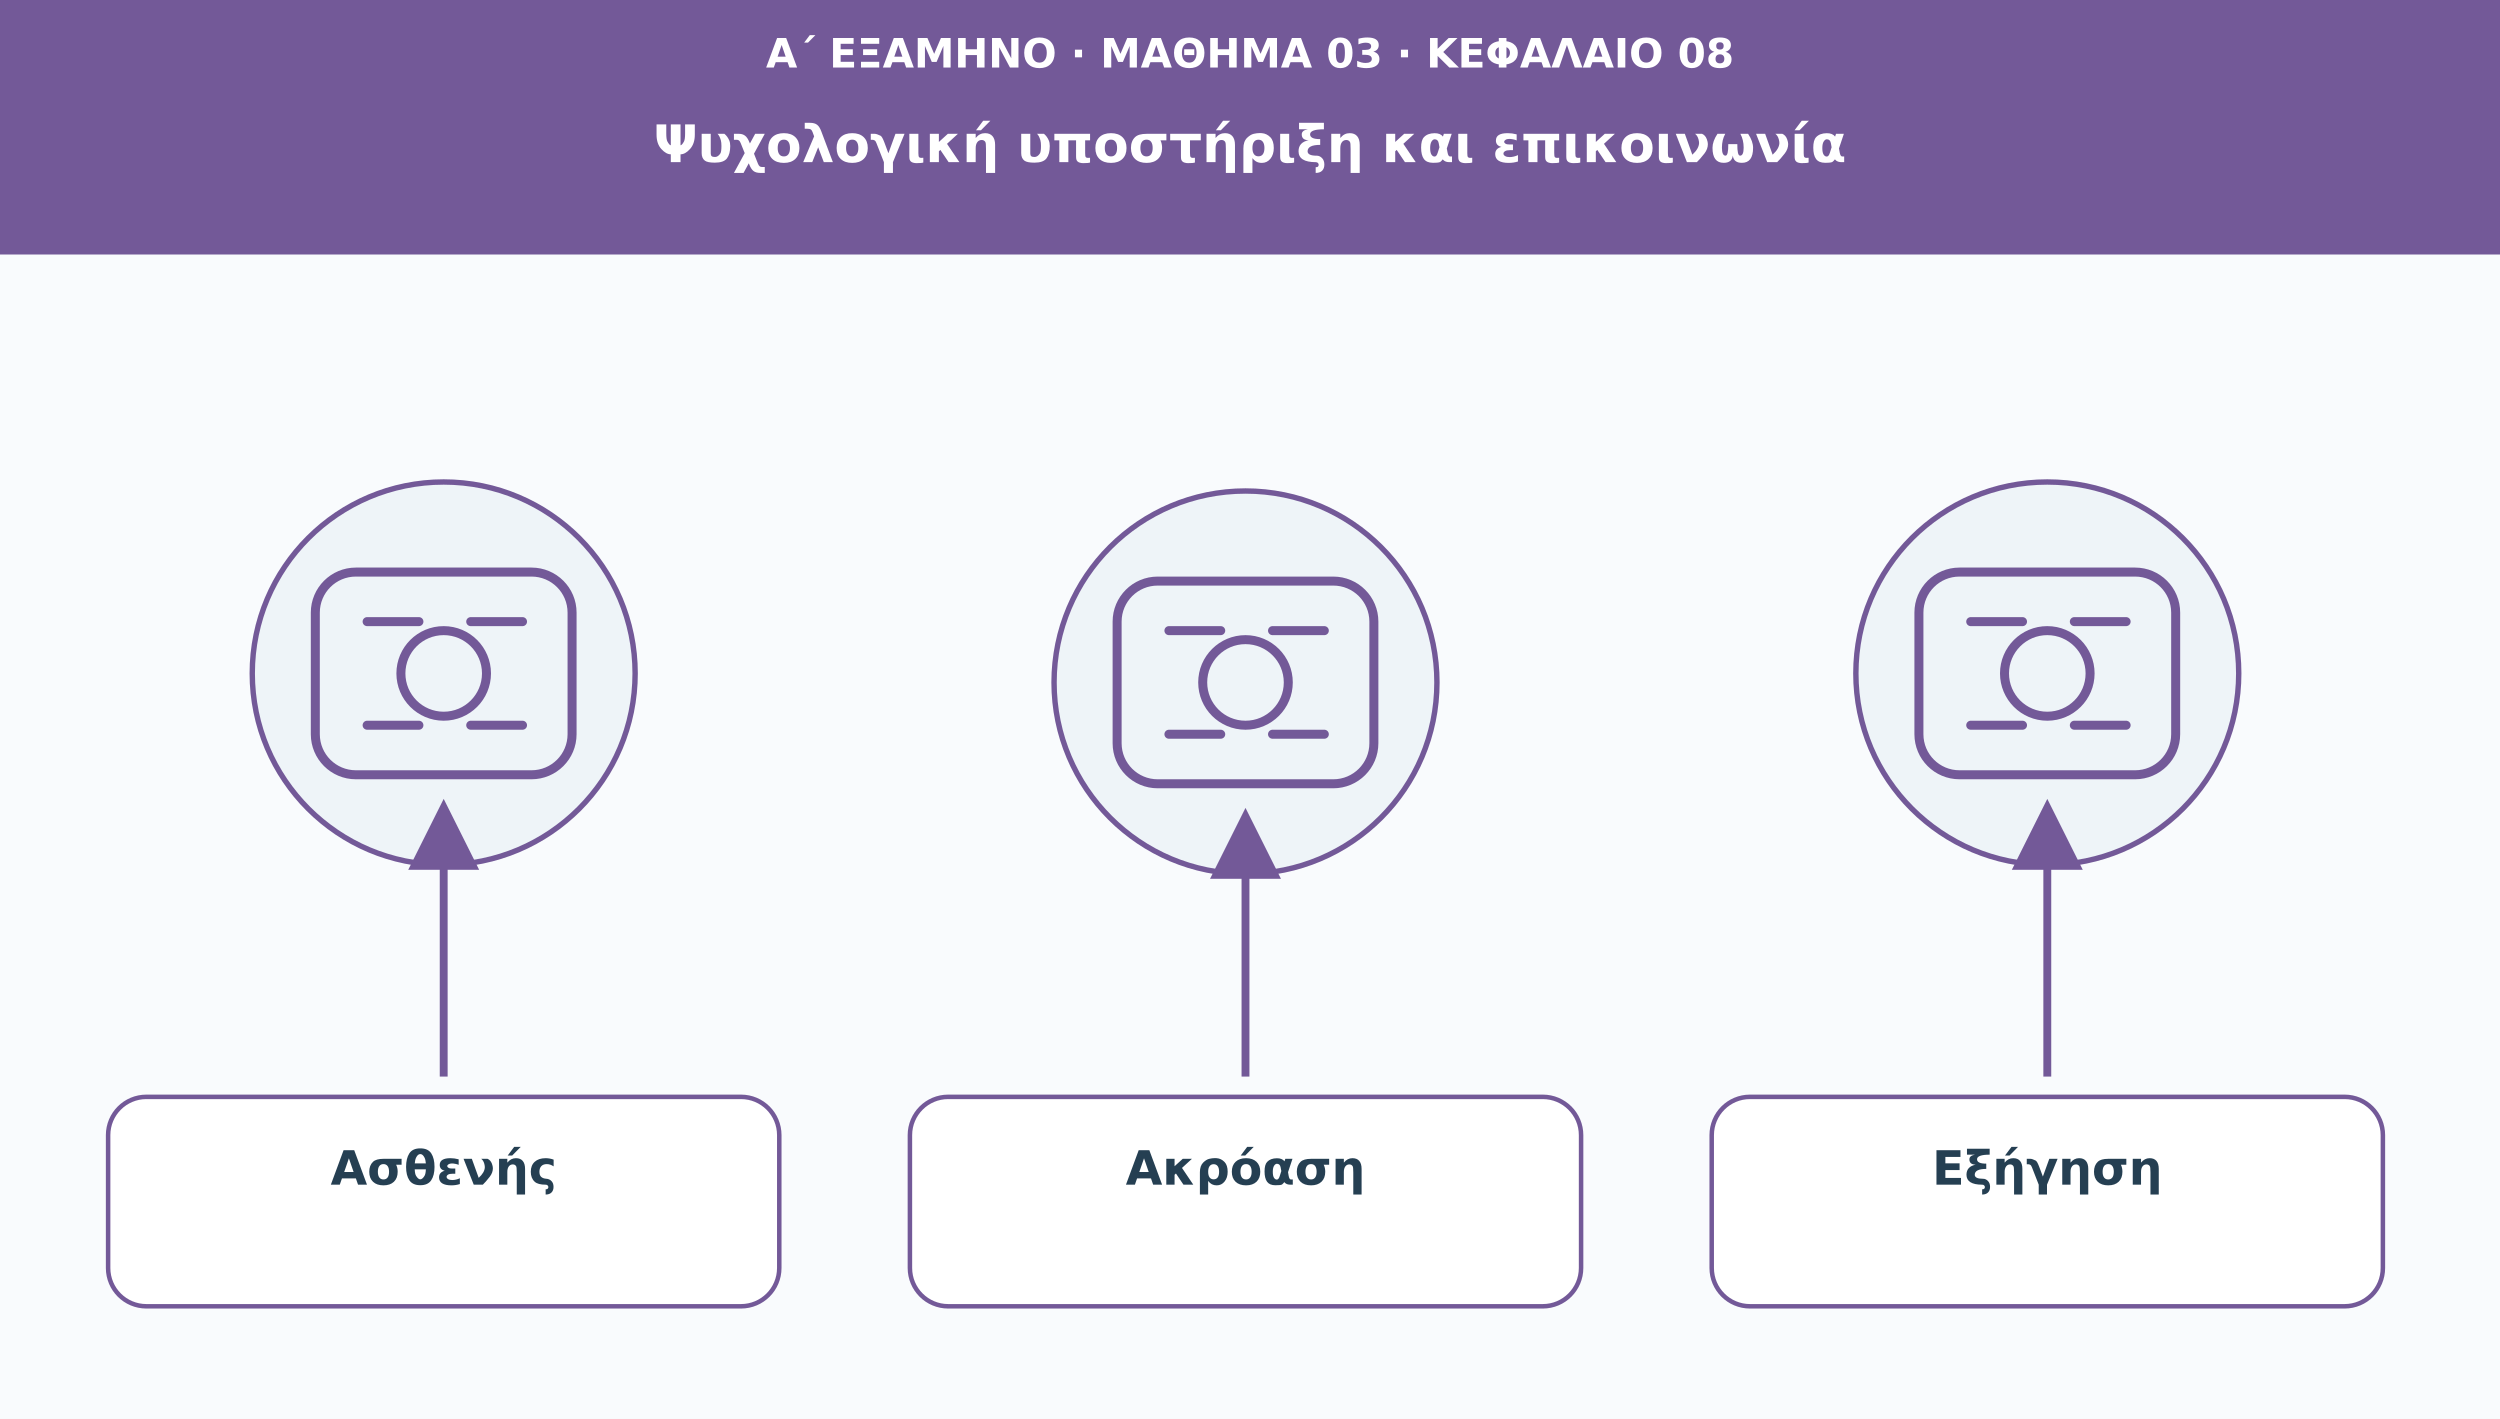
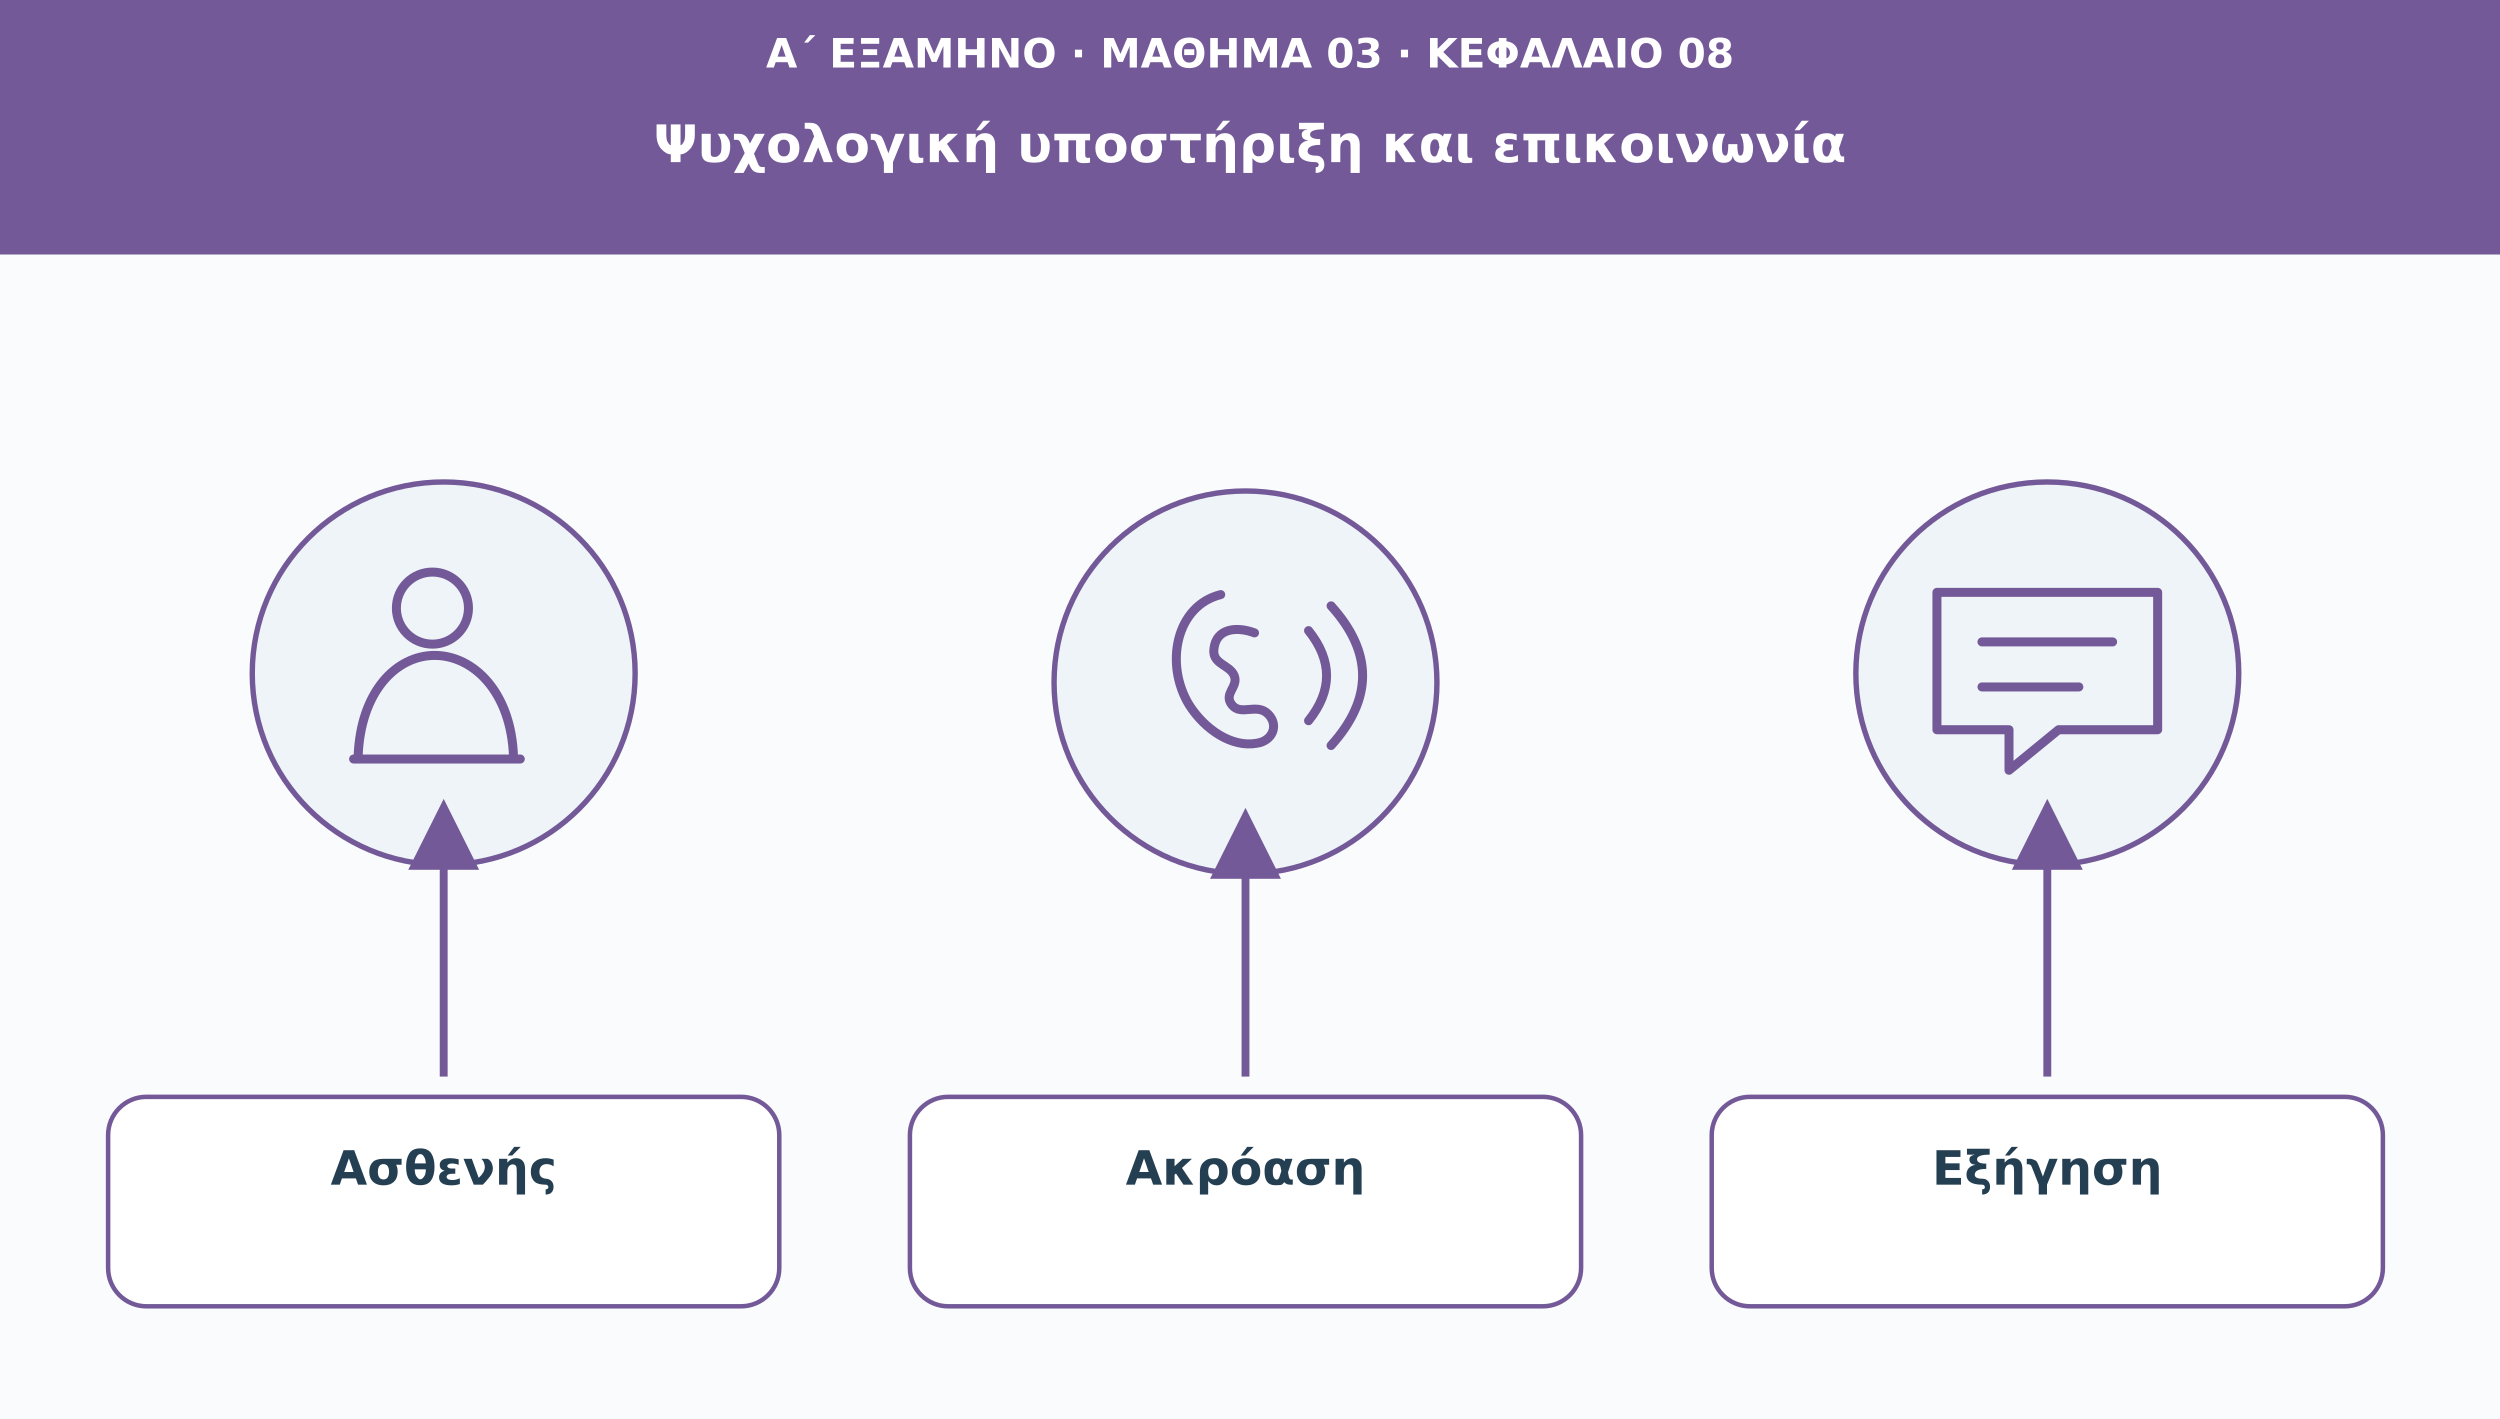
<svg xmlns="http://www.w3.org/2000/svg" viewBox="0 0 1110 630" role="img" aria-labelledby="t d">
  <defs>
    <marker id="arr" viewBox="0 0 10 10" markerWidth="9" markerHeight="9" refX="8" refY="5" orient="auto">
      <path d="M0 0L10 5L0 10Z" fill="#735998" />
    </marker>
  </defs>
  <rect width="1110" height="630" fill="#f9fbfd" />
  <rect width="1110" height="113" fill="#735998" />
  <text x="555" y="30" font-family="DejaVu Sans,Arial,sans-serif" font-size="18" fill="#ffffff" font-weight="690" text-anchor="middle">Α΄ ΕΞΑΜΗΝΟ · ΜΑΘΗΜΑ 03 · ΚΕΦΑΛΑΙΟ 08</text>
  <text x="555" y="72" font-family="DejaVu Sans,Arial,sans-serif" font-size="23" fill="#ffffff" font-weight="720" text-anchor="middle">Ψυχολογική υποστήριξη και επικοινωνία</text>
  <circle cx="197" cy="299" r="85" fill="#eef4f8" stroke="#735998" stroke-width="2.4" />
  <g transform="translate(197 299)" fill="none" stroke="#735998" stroke-width="4" stroke-linecap="round" stroke-linejoin="round">
-     <rect x="-57" y="-45" width="114" height="90" rx="18" />
-     <circle r="19" />
-     <path d="M-34-23h23m23 0h23m-69 46h23m23 0h23" />
+     <circle cx="-5" cy="-29" r="16" />
+     <path d="M-38 37c1-29 17-45 34-45 17 0 34 16 35 45M-40 38h74" />
  </g>
  <path d="M197 478L197 361" stroke="#735998" stroke-width="3.5" marker-end="url(#arr)" />
  <rect x="48" y="487" width="298" height="93" rx="17" fill="#ffffff" stroke="#735998" stroke-width="2" />
  <text x="197" y="526" font-family="DejaVu Sans,Arial,sans-serif" font-size="21" fill="#253f52" font-weight="700" text-anchor="middle">Ασθενής</text>
  <circle cx="553" cy="303" r="85" fill="#eef4f8" stroke="#735998" stroke-width="2.4" />
  <g transform="translate(553 303)" fill="none" stroke="#735998" stroke-width="4" stroke-linecap="round" stroke-linejoin="round">
-     <rect x="-57" y="-45" width="114" height="90" rx="18" />
-     <circle r="19" />
-     <path d="M-34-23h23m23 0h23m-69 46h23m23 0h23" />
+     <path d="M-11-39c-20 5-25 31-14 49 7 11 19 19 30 17 7-1 10-8 5-13-5-5-12 1-16-4-4-5 3-8 1-13-2-5-10-5-9-12 1-9 10-10 18-7" />
+     <path d="M28-23q16 20 0 40M38-34q28 31 0 62" />
  </g>
  <path d="M553 478L553 365" stroke="#735998" stroke-width="3.5" marker-end="url(#arr)" />
  <rect x="404" y="487" width="298" height="93" rx="17" fill="#ffffff" stroke="#735998" stroke-width="2" />
  <text x="553" y="526" font-family="DejaVu Sans,Arial,sans-serif" font-size="21" fill="#253f52" font-weight="700" text-anchor="middle">Ακρόαση</text>
  <circle cx="909" cy="299" r="85" fill="#eef4f8" stroke="#735998" stroke-width="2.4" />
  <g transform="translate(909 299)" fill="none" stroke="#735998" stroke-width="4" stroke-linecap="round" stroke-linejoin="round">
-     <rect x="-57" y="-45" width="114" height="90" rx="18" />
-     <circle r="19" />
-     <path d="M-34-23h23m23 0h23m-69 46h23m23 0h23" />
+     <path d="M-49-36h98v61H5L-17 43V25h-32z" />
+     <path d="M-29-14h58m-58 20h43" />
  </g>
  <path d="M909 478L909 361" stroke="#735998" stroke-width="3.5" marker-end="url(#arr)" />
  <rect x="760" y="487" width="298" height="93" rx="17" fill="#ffffff" stroke="#735998" stroke-width="2" />
  <text x="909" y="526" font-family="DejaVu Sans,Arial,sans-serif" font-size="21" fill="#253f52" font-weight="700" text-anchor="middle">Εξήγηση</text>
</svg>
